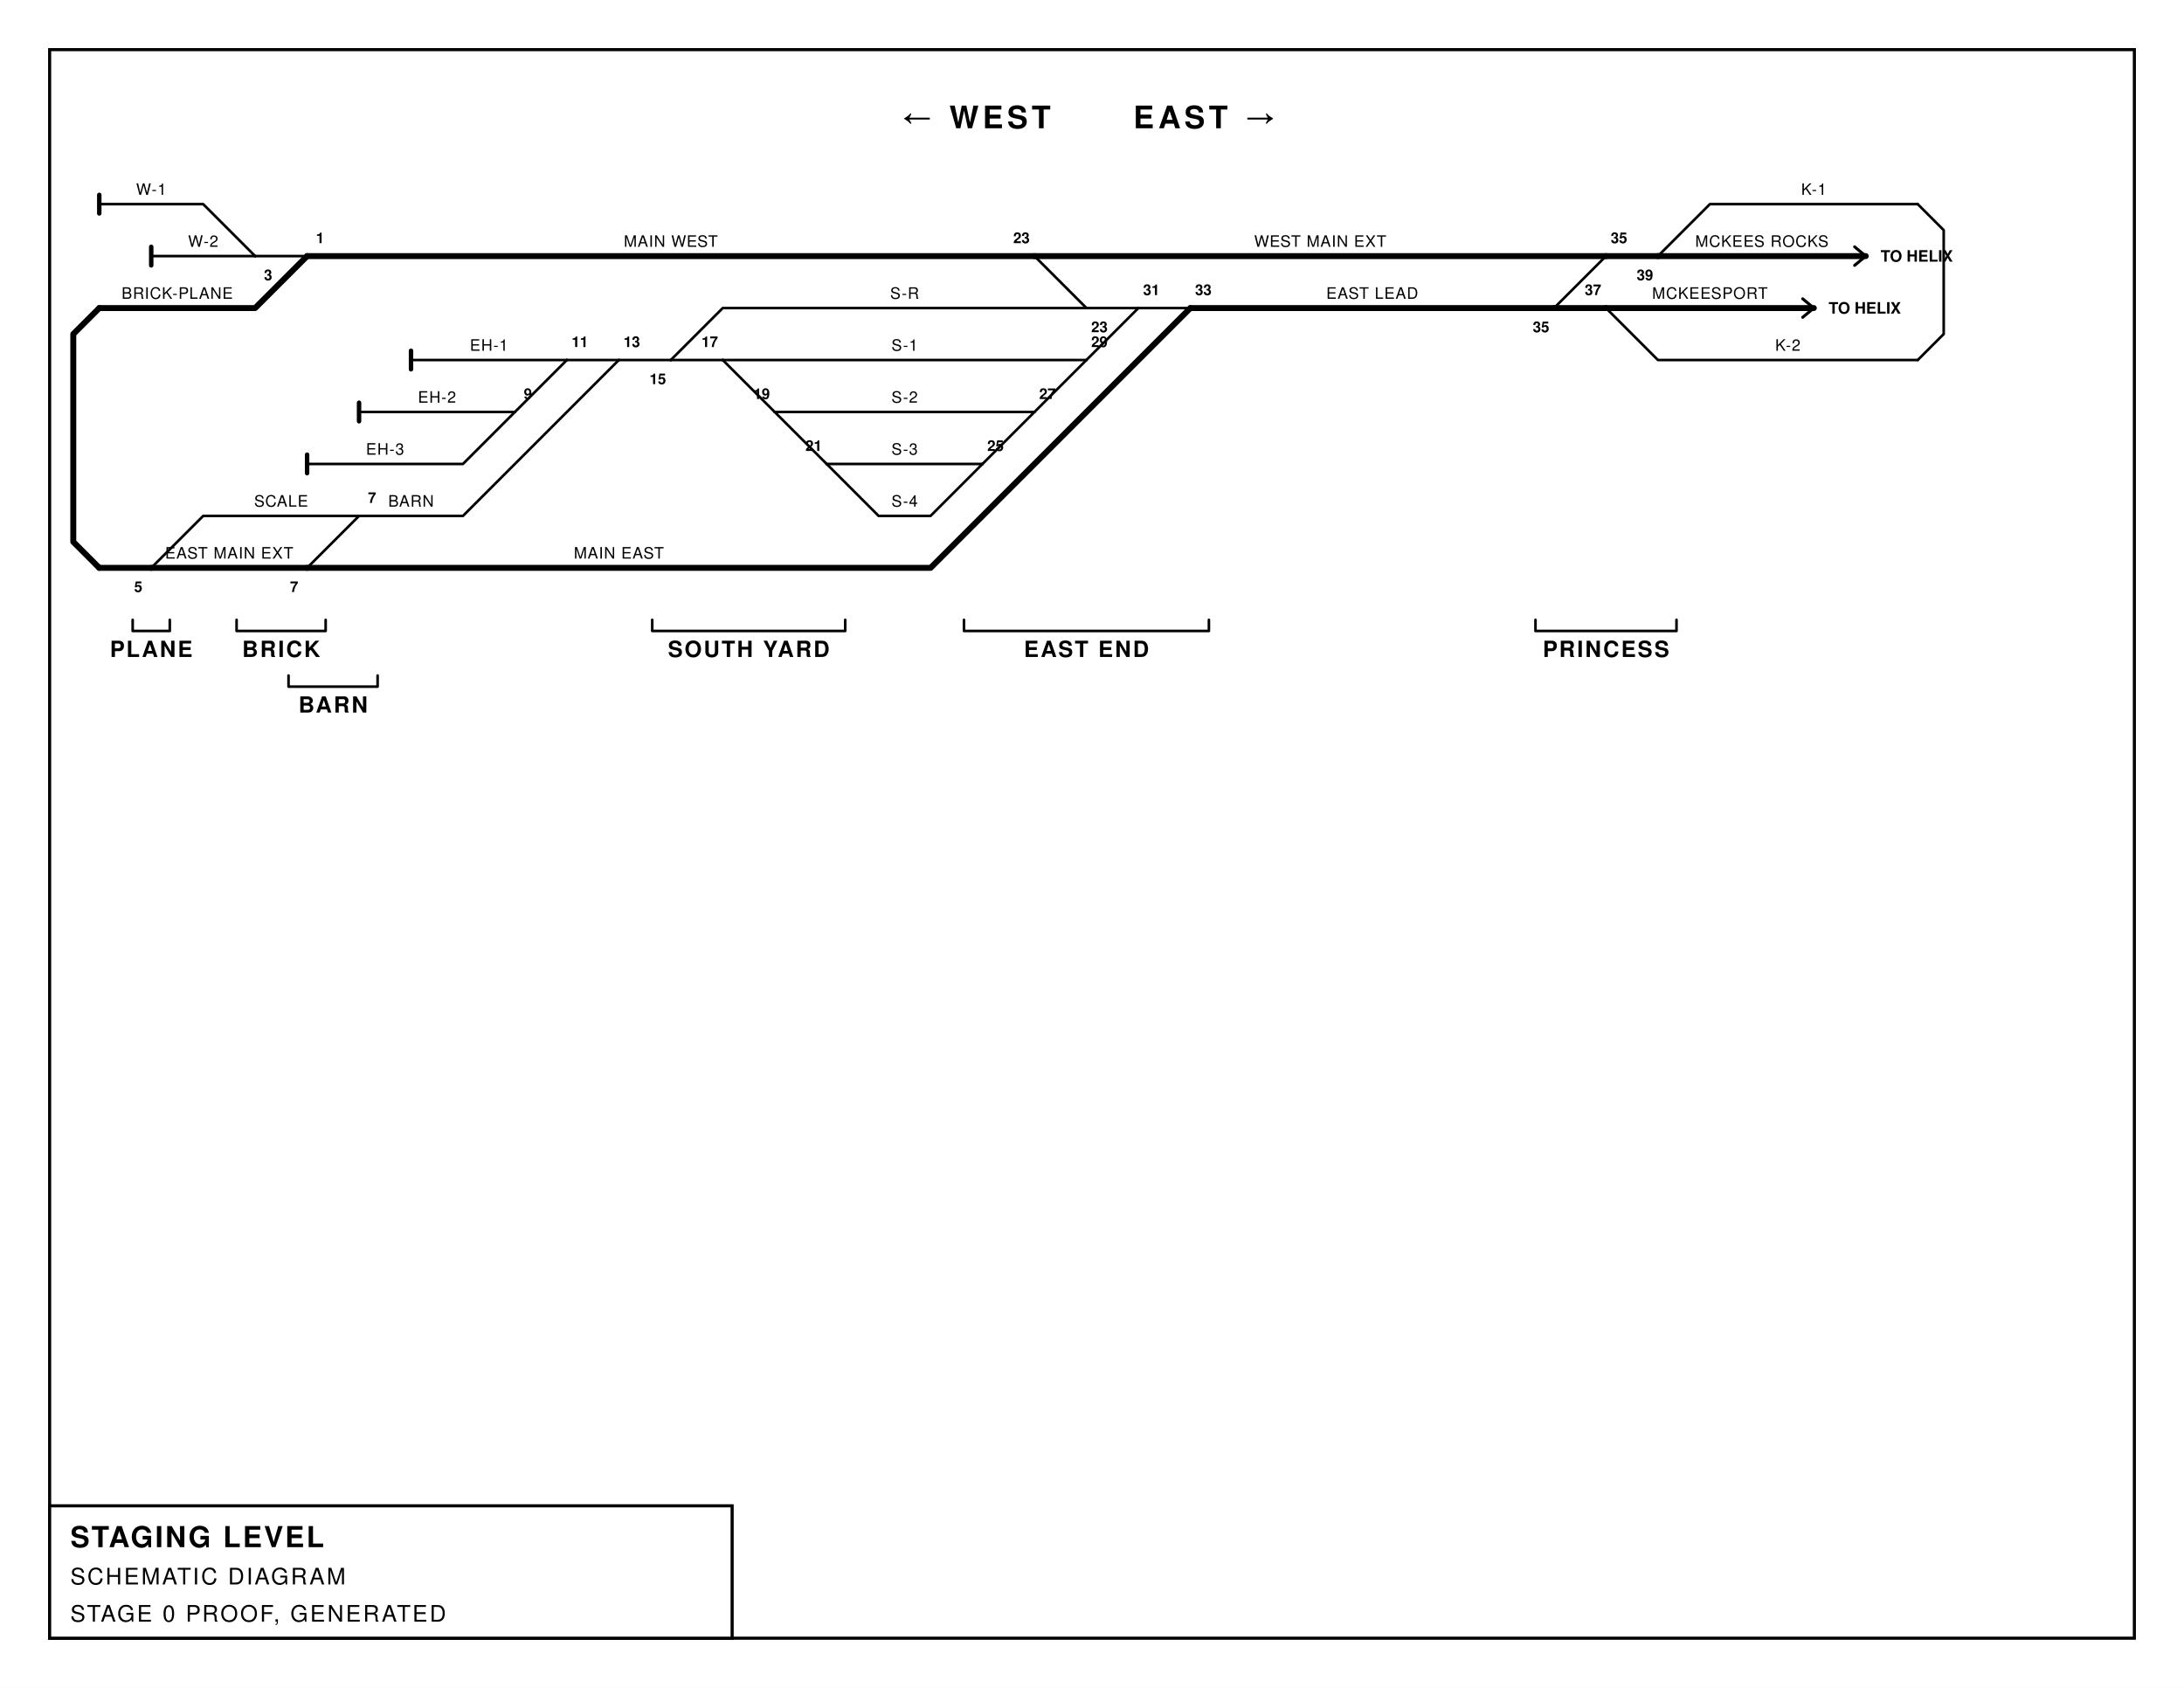
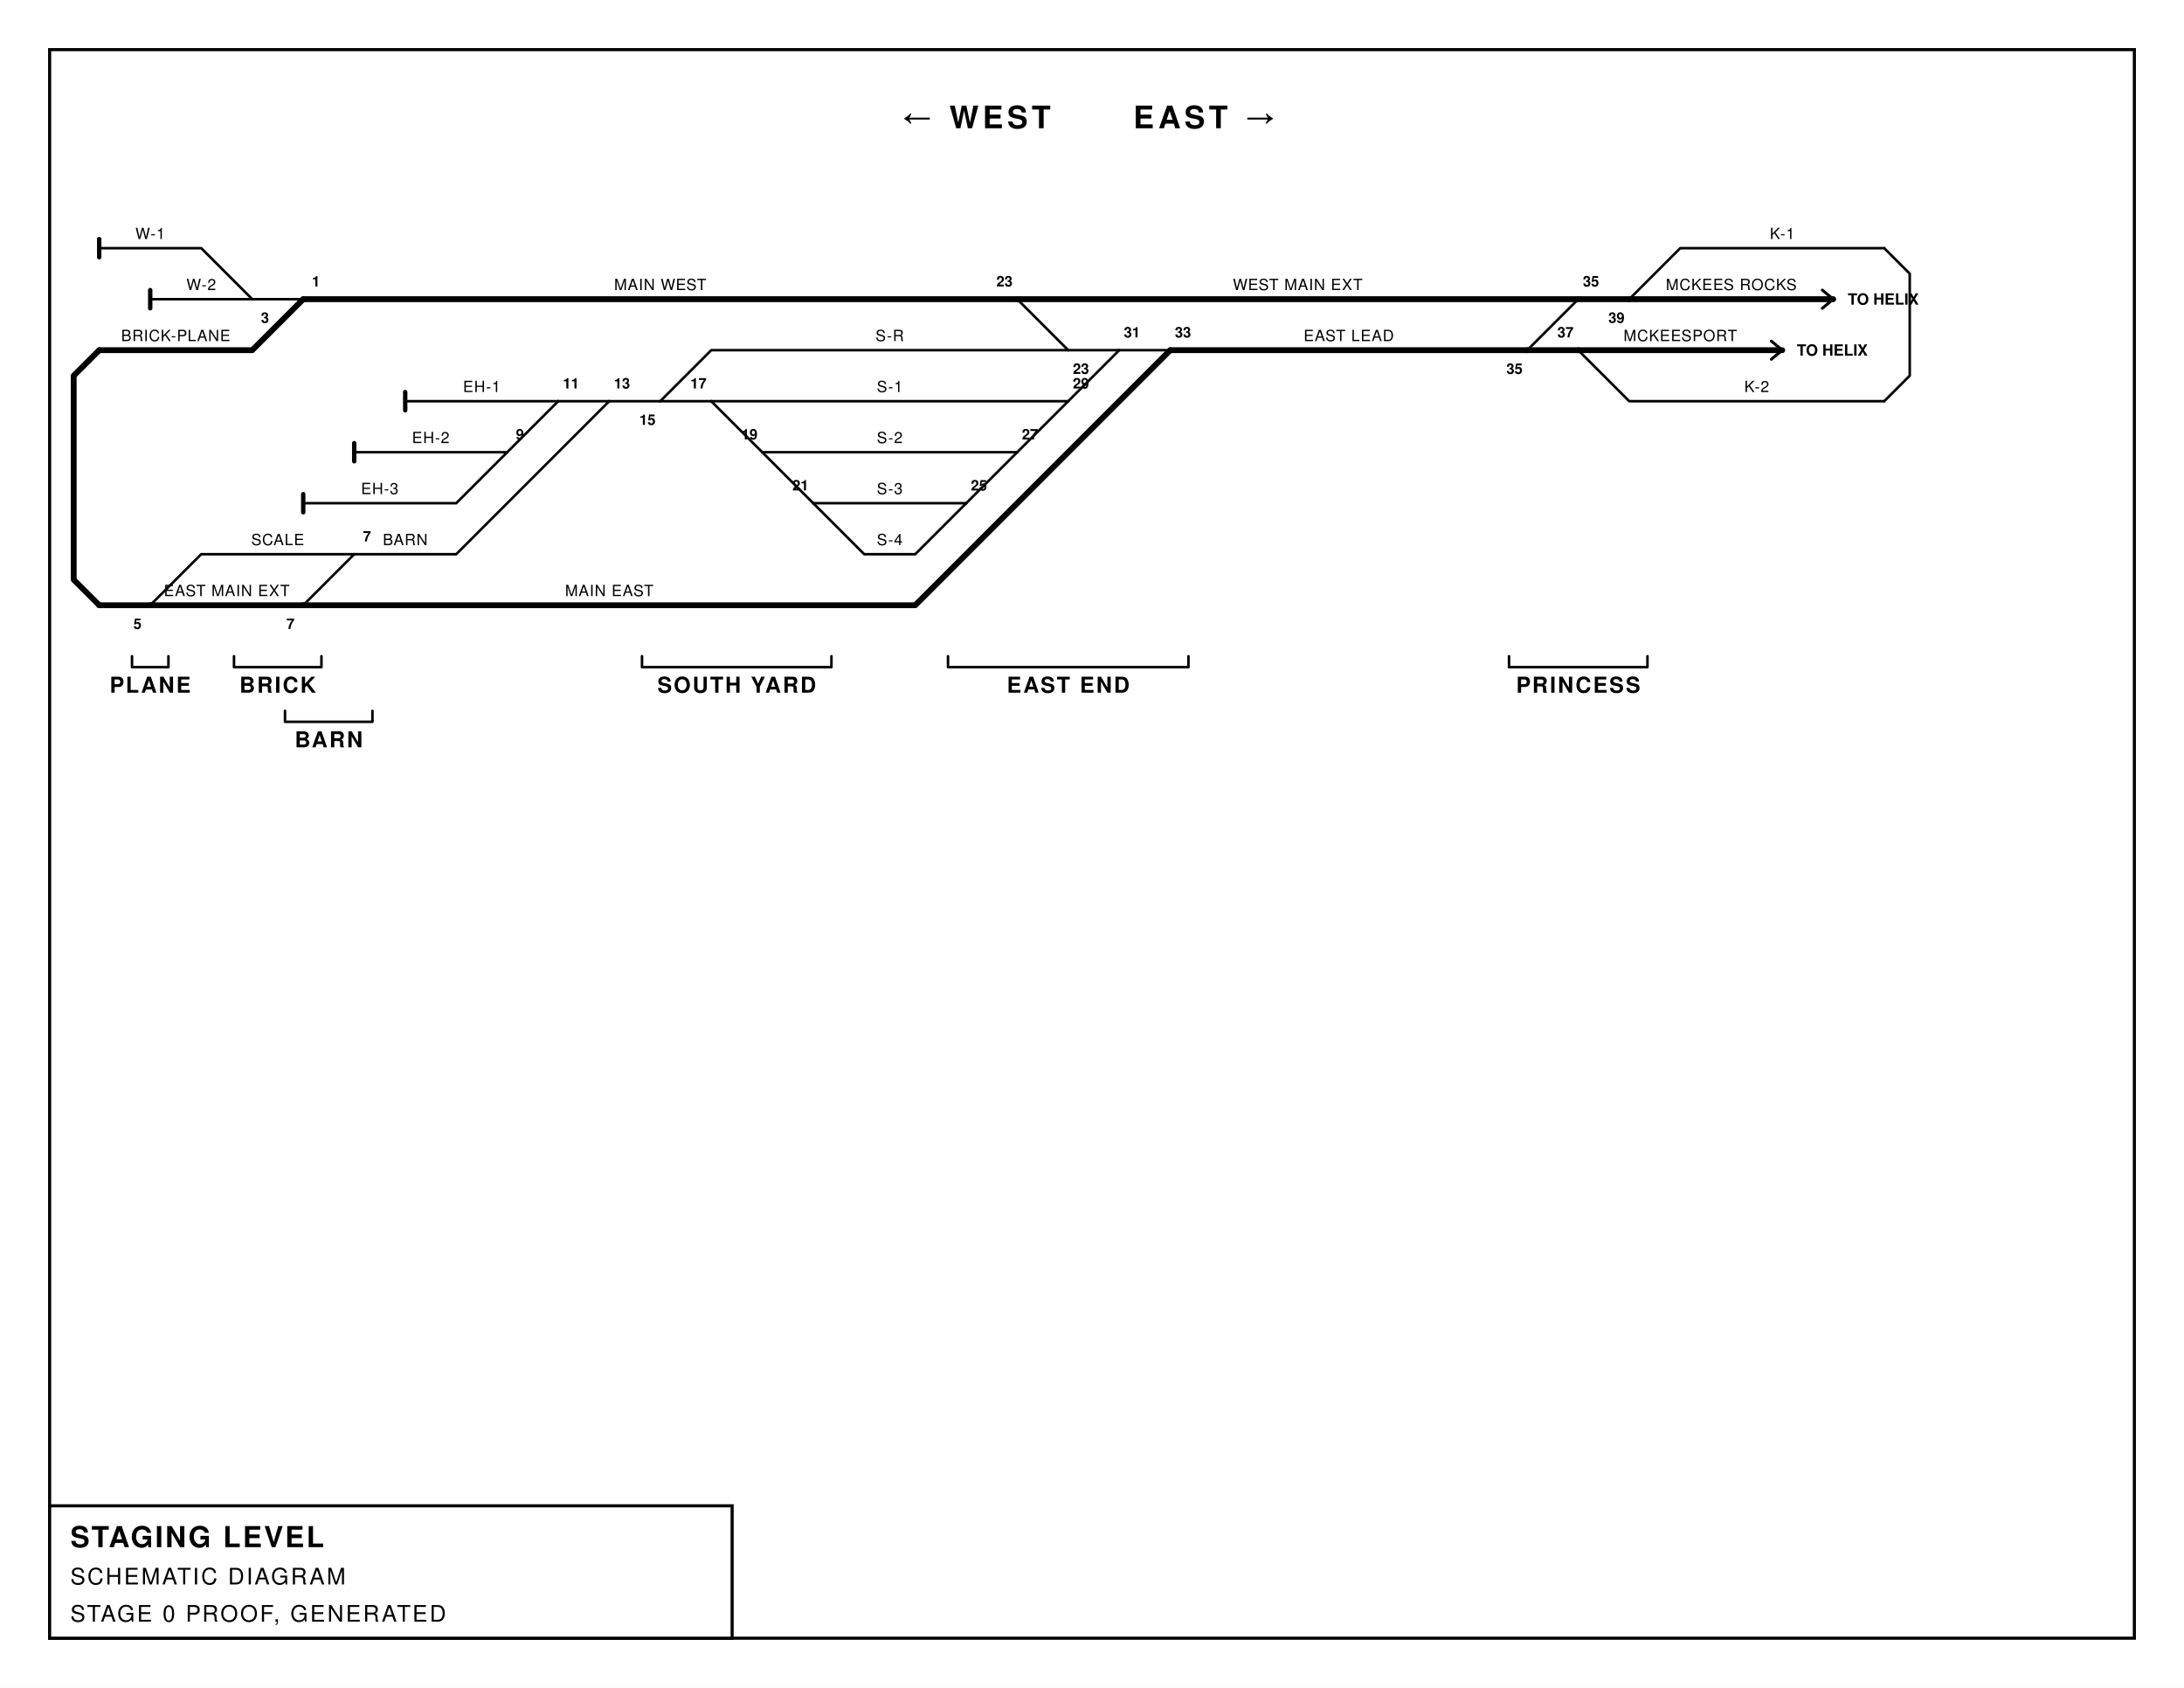
<svg xmlns="http://www.w3.org/2000/svg" viewBox="0 0 1056 816" width="1056" height="816" font-family="'Helvetica Neue',Helvetica,Arial,sans-serif">
  <rect width="1056" height="816" fill="#fff" />
  <rect x="24" y="24" width="1008" height="768" fill="none" stroke="#000" stroke-width="1.5" />
-   <g transform="translate(4.934579,0) scale(0.8971963)" fill="none" stroke="#000" stroke-linecap="round" stroke-linejoin="round">
-     <path d="M552.0,138.0 L580.0,166.0" stroke-width="1.4" />
-     <path d="M832.0,166.0 L860.0,138.0" stroke-width="1.4" />
-     <path d="M160.0,306.0 L188.0,278.0" stroke-width="1.4" />
-     <path d="M188.0,278.0 L244.0,278.0 L328.0,194.0" stroke-width="1.4" />
-     <path d="M76.0,306.0 L160.0,306.0" stroke-width="3.2" />
-     <path d="M160.0,138.0 L552.0,138.0" stroke-width="3.2" />
-     <path d="M132.0,138.0 L160.0,138.0" stroke-width="1.4" />
-     <path d="M48.0,166.0 L132.0,166.0 L160.0,138.0" stroke-width="3.2" />
-     <path d="M48.0,306.0 L76.0,306.0" stroke-width="3.2" />
-     <path d="M524.0,250.0 L552.0,222.0" stroke-width="1.4" />
-     <path d="M440.0,250.0 L468.0,278.0 L496.0,278.0 L524.0,250.0" stroke-width="1.4" />
-     <path d="M440.0,250.0 L524.0,250.0" stroke-width="1.4" />
-     <path d="M356.0,194.0 L384.0,166.0 L580.0,166.0" stroke-width="1.4" />
-     <path d="M356.0,194.0 L384.0,194.0" stroke-width="1.4" />
-     <path d="M384.0,194.0 L412.0,222.0" stroke-width="1.4" />
-     <path d="M384.0,194.0 L580.0,194.0" stroke-width="1.4" />
-     <path d="M636.0,166.0 L832.0,166.0" stroke-width="3.2" />
-     <path d="M608.0,166.0 L636.0,166.0" stroke-width="1.4" />
-     <path d="M160.0,306.0 L496.0,306.0 L636.0,166.0" stroke-width="3.2" />
-     <path d="M48.0,110.0 L104.0,110.0 L132.0,138.0" stroke-width="1.4" />
-     <path d="M76.0,138.0 L132.0,138.0" stroke-width="1.4" />
-     <path d="M580.0,194.0 L608.0,166.0" stroke-width="1.4" />
-     <path d="M552.0,222.0 L580.0,194.0" stroke-width="1.4" />
-     <path d="M412.0,222.0 L440.0,250.0" stroke-width="1.4" />
-     <path d="M860.0,138.0 L888.0,138.0" stroke-width="3.2" />
-     <path d="M552.0,138.0 L860.0,138.0" stroke-width="3.2" />
-     <path d="M412.0,222.0 L552.0,222.0" stroke-width="1.4" />
-     <path d="M580.0,166.0 L608.0,166.0" stroke-width="1.4" />
-     <path d="M888.0,138.0 L1000.0,138.0" stroke-width="3.2" />
-     <path d="M888.0,138.0 L916.0,110.0 L1028.0,110.0" stroke-width="1.4" />
-     <path d="M860.0,166.0 L888.0,194.0 L1028.0,194.0" stroke-width="1.4" />
-     <path d="M832.0,166.0 L860.0,166.0" stroke-width="3.2" />
-     <path d="M860.0,166.0 L972.0,166.0" stroke-width="3.2" />
-     <path d="M328.0,194.0 L356.0,194.0" stroke-width="1.4" />
-     <path d="M76.0,306.0 L104.0,278.0 L188.0,278.0" stroke-width="1.4" />
-     <path d="M188.0,222.0 L272.0,222.0" stroke-width="1.4" />
-     <path d="M160.0,250.0 L244.0,250.0 L272.0,222.0" stroke-width="1.4" />
-     <path d="M272.0,222.0 L300.0,194.0" stroke-width="1.4" />
-     <path d="M300.0,194.0 L328.0,194.0" stroke-width="1.4" />
-     <path d="M216.0,194.0 L300.0,194.0" stroke-width="1.4" />
-     <path d="M48.0,166.0 L34.0,180.0 L34.0,292.0 L48.0,306.0" stroke-width="3.2" />
-     <path d="M1028.0,110.0 L1042.0,124.0 L1042.0,180.0 L1028.0,194.0" stroke-width="1.4" />
-     <path d="M48.0,105.0 L48.0,115.0" stroke-width="2.4" />
-     <path d="M76.0,133.0 L76.0,143.0" stroke-width="2.4" />
-     <path d="M1000.0,138.0 m-6,-5 l6,5 l-6,5" stroke-width="1.6" />
-     <path d="M972.0,166.0 m-6,-5 l6,5 l-6,5" stroke-width="1.6" />
-     <path d="M188.0,217.0 L188.0,227.0" stroke-width="2.4" />
-     <path d="M160.0,245.0 L160.0,255.0" stroke-width="2.4" />
-     <path d="M216.0,189.0 L216.0,199.0" stroke-width="2.4" />
-     <path d="M122.0,334 L122.0,340 L170.0,340 L170.0,334" stroke-width="1.4" />
-     <path d="M66.0,334 L66.0,340 L86.0,340 L86.0,334" stroke-width="1.4" />
-     <path d="M150.0,364 L150.0,370 L198.0,370 L198.0,364" stroke-width="1.4" />
-     <path d="M346.0,334 L346.0,340 L450.0,340 L450.0,334" stroke-width="1.4" />
-     <path d="M514.0,334 L514.0,340 L646.0,340 L646.0,334" stroke-width="1.4" />
-     <path d="M822.0,334 L822.0,340 L898.0,340 L898.0,334" stroke-width="1.4" />
-     <text x="216.0" y="273.0" font-size="8.5" text-anchor="middle" font-weight="normal" fill="#000" stroke="none" letter-spacing="0.4">BARN</text>
-     <text x="118.0" y="301.0" font-size="8.5" text-anchor="middle" font-weight="normal" fill="#000" stroke="none" letter-spacing="0.4">EAST MAIN EXT</text>
-     <text x="356.0" y="133.0" font-size="8.5" text-anchor="middle" font-weight="normal" fill="#000" stroke="none" letter-spacing="0.4">MAIN WEST</text>
-     <text x="90.0" y="161.0" font-size="8.5" text-anchor="middle" font-weight="normal" fill="#000" stroke="none" letter-spacing="0.4">BRICK-PLANE</text>
-     <text x="482.0" y="273.0" font-size="8.5" text-anchor="middle" font-weight="normal" fill="#000" stroke="none" letter-spacing="0.4">S-4</text>
-     <text x="482.0" y="245.0" font-size="8.5" text-anchor="middle" font-weight="normal" fill="#000" stroke="none" letter-spacing="0.4">S-3</text>
-     <text x="482.0" y="161.0" font-size="8.5" text-anchor="middle" font-weight="normal" fill="#000" stroke="none" letter-spacing="0.4">S-R</text>
-     <text x="482.0" y="189.0" font-size="8.5" text-anchor="middle" font-weight="normal" fill="#000" stroke="none" letter-spacing="0.4">S-1</text>
-     <text x="734.0" y="161.0" font-size="8.5" text-anchor="middle" font-weight="normal" fill="#000" stroke="none" letter-spacing="0.4">EAST LEAD</text>
-     <text x="328.0" y="301.0" font-size="8.5" text-anchor="middle" font-weight="normal" fill="#000" stroke="none" letter-spacing="0.4">MAIN EAST</text>
-     <text x="76.0" y="105.0" font-size="8.5" text-anchor="middle" font-weight="normal" fill="#000" stroke="none" letter-spacing="0.4">W-1</text>
-     <text x="104.0" y="133.0" font-size="8.5" text-anchor="middle" font-weight="normal" fill="#000" stroke="none" letter-spacing="0.4">W-2</text>
-     <text x="706.0" y="133.0" font-size="8.5" text-anchor="middle" font-weight="normal" fill="#000" stroke="none" letter-spacing="0.4">WEST MAIN EXT</text>
-     <text x="482.0" y="217.0" font-size="8.5" text-anchor="middle" font-weight="normal" fill="#000" stroke="none" letter-spacing="0.4">S-2</text>
-     <text x="944.0" y="133.0" font-size="8.5" text-anchor="middle" font-weight="normal" fill="#000" stroke="none" letter-spacing="0.4">MCKEES ROCKS</text>
-     <text x="972.0" y="105.0" font-size="8.5" text-anchor="middle" font-weight="normal" fill="#000" stroke="none" letter-spacing="0.4">K-1</text>
-     <text x="958.0" y="189.0" font-size="8.5" text-anchor="middle" font-weight="normal" fill="#000" stroke="none" letter-spacing="0.4">K-2</text>
-     <text x="916.0" y="161.0" font-size="8.5" text-anchor="middle" font-weight="normal" fill="#000" stroke="none" letter-spacing="0.4">MCKEESPORT</text>
-     <text x="146.0" y="273.0" font-size="8.5" text-anchor="middle" font-weight="normal" fill="#000" stroke="none" letter-spacing="0.4">SCALE</text>
-     <text x="230.0" y="217.0" font-size="8.5" text-anchor="middle" font-weight="normal" fill="#000" stroke="none" letter-spacing="0.4">EH-2</text>
-     <text x="202.0" y="245.0" font-size="8.5" text-anchor="middle" font-weight="normal" fill="#000" stroke="none" letter-spacing="0.4">EH-3</text>
-     <text x="258.0" y="189.0" font-size="8.5" text-anchor="middle" font-weight="normal" fill="#000" stroke="none" letter-spacing="0.4">EH-1</text>
-     <text x="167.0" y="131.0" font-size="8" text-anchor="middle" font-weight="bold" fill="#000" stroke="none">1</text>
-     <text x="531.0" y="243.0" font-size="8" text-anchor="middle" font-weight="bold" fill="#000" stroke="none">25</text>
-     <text x="377.0" y="187.0" font-size="8" text-anchor="middle" font-weight="bold" fill="#000" stroke="none">17</text>
-     <text x="643.0" y="159.0" font-size="8" text-anchor="middle" font-weight="bold" fill="#000" stroke="none">33</text>
-     <text x="139.0" y="151.0" font-size="8" text-anchor="middle" font-weight="bold" fill="#000" stroke="none">3</text>
-     <text x="69.0" y="319.0" font-size="8" text-anchor="middle" font-weight="bold" fill="#000" stroke="none">5</text>
-     <text x="587.0" y="187.0" font-size="8" text-anchor="middle" font-weight="bold" fill="#000" stroke="none">29</text>
-     <text x="433.0" y="243.0" font-size="8" text-anchor="middle" font-weight="bold" fill="#000" stroke="none">21</text>
-     <text x="559.0" y="215.0" font-size="8" text-anchor="middle" font-weight="bold" fill="#000" stroke="none">27</text>
-     <text x="545.0" y="131.0" font-size="8" text-anchor="middle" font-weight="bold" fill="#000" stroke="none">23</text>
-     <text x="587.0" y="179.0" font-size="8" text-anchor="middle" font-weight="bold" fill="#000" stroke="none">23</text>
-     <text x="615.0" y="159.0" font-size="8" text-anchor="middle" font-weight="bold" fill="#000" stroke="none">31</text>
-     <text x="881.0" y="151.0" font-size="8" text-anchor="middle" font-weight="bold" fill="#000" stroke="none">39</text>
-     <text x="405.0" y="215.0" font-size="8" text-anchor="middle" font-weight="bold" fill="#000" stroke="none">19</text>
-     <text x="853.0" y="159.0" font-size="8" text-anchor="middle" font-weight="bold" fill="#000" stroke="none">37</text>
-     <text x="349.0" y="207.0" font-size="8" text-anchor="middle" font-weight="bold" fill="#000" stroke="none">15</text>
-     <text x="867.0" y="131.0" font-size="8" text-anchor="middle" font-weight="bold" fill="#000" stroke="none">35</text>
-     <text x="825.0" y="179.0" font-size="8" text-anchor="middle" font-weight="bold" fill="#000" stroke="none">35</text>
-     <text x="335.0" y="187.0" font-size="8" text-anchor="middle" font-weight="bold" fill="#000" stroke="none">13</text>
-     <text x="279.0" y="215.0" font-size="8" text-anchor="middle" font-weight="bold" fill="#000" stroke="none">9</text>
-     <text x="195.0" y="271.0" font-size="8" text-anchor="middle" font-weight="bold" fill="#000" stroke="none">7</text>
-     <text x="153.0" y="319.0" font-size="8" text-anchor="middle" font-weight="bold" fill="#000" stroke="none">7</text>
-     <text x="307.0" y="187.0" font-size="8" text-anchor="middle" font-weight="bold" fill="#000" stroke="none">11</text>
-     <text x="1008.0" y="141.0" font-size="8.5" text-anchor="start" font-weight="bold" fill="#000" stroke="none">TO HELIX</text>
-     <text x="980.0" y="169.0" font-size="8.5" text-anchor="start" font-weight="bold" fill="#000" stroke="none">TO HELIX</text>
-     <text x="146.0" y="354.0" font-size="12" text-anchor="middle" font-weight="bold" fill="#000" stroke="none" letter-spacing="1">BRICK</text>
-     <text x="76.0" y="354.0" font-size="12" text-anchor="middle" font-weight="bold" fill="#000" stroke="none" letter-spacing="1">PLANE</text>
-     <text x="174.0" y="384.0" font-size="12" text-anchor="middle" font-weight="bold" fill="#000" stroke="none" letter-spacing="1">BARN</text>
-     <text x="398.0" y="354.0" font-size="12" text-anchor="middle" font-weight="bold" fill="#000" stroke="none" letter-spacing="1">SOUTH YARD</text>
-     <text x="580.0" y="354.0" font-size="12" text-anchor="middle" font-weight="bold" fill="#000" stroke="none" letter-spacing="1">EAST END</text>
-     <text x="860.0" y="354.0" font-size="12" text-anchor="middle" font-weight="bold" fill="#000" stroke="none" letter-spacing="1">PRINCESS</text>
+   <g transform="translate(5.7,14.3) scale(0.8807)" fill="none" stroke="#000" stroke-linecap="round" stroke-linejoin="round">
+     <path d="M552.0,148.0 L580.0,176.0" stroke-width="1.4" />
+     <path d="M832.0,176.0 L860.0,148.0" stroke-width="1.4" />
+     <path d="M160.0,316.0 L188.0,288.0" stroke-width="1.4" />
+     <path d="M188.0,288.0 L244.0,288.0 L328.0,204.0" stroke-width="1.4" />
+     <path d="M76.0,316.0 L160.0,316.0" stroke-width="3.2" />
+     <path d="M160.0,148.0 L552.0,148.0" stroke-width="3.2" />
+     <path d="M132.0,148.0 L160.0,148.0" stroke-width="1.4" />
+     <path d="M48.0,176.0 L132.0,176.0 L160.0,148.0" stroke-width="3.2" />
+     <path d="M48.0,316.0 L76.0,316.0" stroke-width="3.2" />
+     <path d="M524.0,260.0 L552.0,232.0" stroke-width="1.4" />
+     <path d="M440.0,260.0 L468.0,288.0 L496.0,288.0 L524.0,260.0" stroke-width="1.4" />
+     <path d="M440.0,260.0 L524.0,260.0" stroke-width="1.4" />
+     <path d="M356.0,204.0 L384.0,176.0 L580.0,176.0" stroke-width="1.4" />
+     <path d="M356.0,204.0 L384.0,204.0" stroke-width="1.4" />
+     <path d="M384.0,204.0 L412.0,232.0" stroke-width="1.4" />
+     <path d="M384.0,204.0 L580.0,204.0" stroke-width="1.4" />
+     <path d="M636.0,176.0 L832.0,176.0" stroke-width="3.2" />
+     <path d="M608.0,176.0 L636.0,176.0" stroke-width="1.4" />
+     <path d="M160.0,316.0 L496.0,316.0 L636.0,176.0" stroke-width="3.2" />
+     <path d="M48.0,120.0 L104.0,120.0 L132.0,148.0" stroke-width="1.4" />
+     <path d="M76.0,148.0 L132.0,148.0" stroke-width="1.4" />
+     <path d="M580.0,204.0 L608.0,176.0" stroke-width="1.4" />
+     <path d="M552.0,232.0 L580.0,204.0" stroke-width="1.4" />
+     <path d="M412.0,232.0 L440.0,260.0" stroke-width="1.4" />
+     <path d="M860.0,148.0 L888.0,148.0" stroke-width="3.2" />
+     <path d="M552.0,148.0 L860.0,148.0" stroke-width="3.2" />
+     <path d="M412.0,232.0 L552.0,232.0" stroke-width="1.4" />
+     <path d="M580.0,176.0 L608.0,176.0" stroke-width="1.4" />
+     <path d="M888.0,148.0 L1000.0,148.0" stroke-width="3.2" />
+     <path d="M888.0,148.0 L916.0,120.0 L1028.0,120.0" stroke-width="1.4" />
+     <path d="M860.0,176.0 L888.0,204.0 L1028.0,204.0" stroke-width="1.4" />
+     <path d="M832.0,176.0 L860.0,176.0" stroke-width="3.2" />
+     <path d="M860.0,176.0 L972.0,176.0" stroke-width="3.2" />
+     <path d="M328.0,204.0 L356.0,204.0" stroke-width="1.4" />
+     <path d="M76.0,316.0 L104.0,288.0 L188.0,288.0" stroke-width="1.4" />
+     <path d="M188.0,232.0 L272.0,232.0" stroke-width="1.4" />
+     <path d="M160.0,260.0 L244.0,260.0 L272.0,232.0" stroke-width="1.4" />
+     <path d="M272.0,232.0 L300.0,204.0" stroke-width="1.4" />
+     <path d="M300.0,204.0 L328.0,204.0" stroke-width="1.4" />
+     <path d="M216.0,204.0 L300.0,204.0" stroke-width="1.4" />
+     <path d="M48.0,176.0 L34.0,190.0 L34.0,302.0 L48.0,316.0" stroke-width="3.2" />
+     <path d="M1028.0,120.0 L1042.0,134.0 L1042.0,190.0 L1028.0,204.0" stroke-width="1.4" />
+     <path d="M48.0,115.0 L48.0,125.0" stroke-width="2.4" />
+     <path d="M76.0,143.0 L76.0,153.0" stroke-width="2.4" />
+     <path d="M1000.0,148.0 m-6,-5 l6,5 l-6,5" stroke-width="1.6" />
+     <path d="M972.0,176.0 m-6,-5 l6,5 l-6,5" stroke-width="1.6" />
+     <path d="M188.0,227.0 L188.0,237.0" stroke-width="2.4" />
+     <path d="M160.0,255.0 L160.0,265.0" stroke-width="2.4" />
+     <path d="M216.0,199.0 L216.0,209.0" stroke-width="2.4" />
+     <path d="M122.0,344 L122.0,350 L170.0,350 L170.0,344" stroke-width="1.4" />
+     <path d="M66.0,344 L66.0,350 L86.0,350 L86.0,344" stroke-width="1.4" />
+     <path d="M150.0,374 L150.0,380 L198.0,380 L198.0,374" stroke-width="1.4" />
+     <path d="M346.0,344 L346.0,350 L450.0,350 L450.0,344" stroke-width="1.4" />
+     <path d="M514.0,344 L514.0,350 L646.0,350 L646.0,344" stroke-width="1.4" />
+     <path d="M822.0,344 L822.0,350 L898.0,350 L898.0,344" stroke-width="1.4" />
+     <text x="216.0" y="283.0" font-size="8.5" text-anchor="middle" font-weight="normal" fill="#000" stroke="none" letter-spacing="0.4">BARN</text>
+     <text x="118.0" y="311.0" font-size="8.5" text-anchor="middle" font-weight="normal" fill="#000" stroke="none" letter-spacing="0.4">EAST MAIN EXT</text>
+     <text x="356.0" y="143.0" font-size="8.5" text-anchor="middle" font-weight="normal" fill="#000" stroke="none" letter-spacing="0.4">MAIN WEST</text>
+     <text x="90.0" y="171.0" font-size="8.5" text-anchor="middle" font-weight="normal" fill="#000" stroke="none" letter-spacing="0.4">BRICK-PLANE</text>
+     <text x="482.0" y="283.0" font-size="8.5" text-anchor="middle" font-weight="normal" fill="#000" stroke="none" letter-spacing="0.4">S-4</text>
+     <text x="482.0" y="255.0" font-size="8.5" text-anchor="middle" font-weight="normal" fill="#000" stroke="none" letter-spacing="0.4">S-3</text>
+     <text x="482.0" y="171.0" font-size="8.5" text-anchor="middle" font-weight="normal" fill="#000" stroke="none" letter-spacing="0.4">S-R</text>
+     <text x="482.0" y="199.0" font-size="8.5" text-anchor="middle" font-weight="normal" fill="#000" stroke="none" letter-spacing="0.4">S-1</text>
+     <text x="734.0" y="171.0" font-size="8.5" text-anchor="middle" font-weight="normal" fill="#000" stroke="none" letter-spacing="0.4">EAST LEAD</text>
+     <text x="328.0" y="311.0" font-size="8.5" text-anchor="middle" font-weight="normal" fill="#000" stroke="none" letter-spacing="0.4">MAIN EAST</text>
+     <text x="76.0" y="115.0" font-size="8.5" text-anchor="middle" font-weight="normal" fill="#000" stroke="none" letter-spacing="0.4">W-1</text>
+     <text x="104.0" y="143.0" font-size="8.5" text-anchor="middle" font-weight="normal" fill="#000" stroke="none" letter-spacing="0.4">W-2</text>
+     <text x="706.0" y="143.0" font-size="8.5" text-anchor="middle" font-weight="normal" fill="#000" stroke="none" letter-spacing="0.4">WEST MAIN EXT</text>
+     <text x="482.0" y="227.0" font-size="8.5" text-anchor="middle" font-weight="normal" fill="#000" stroke="none" letter-spacing="0.4">S-2</text>
+     <text x="944.0" y="143.0" font-size="8.5" text-anchor="middle" font-weight="normal" fill="#000" stroke="none" letter-spacing="0.4">MCKEES ROCKS</text>
+     <text x="972.0" y="115.0" font-size="8.5" text-anchor="middle" font-weight="normal" fill="#000" stroke="none" letter-spacing="0.4">K-1</text>
+     <text x="958.0" y="199.0" font-size="8.5" text-anchor="middle" font-weight="normal" fill="#000" stroke="none" letter-spacing="0.4">K-2</text>
+     <text x="916.0" y="171.0" font-size="8.5" text-anchor="middle" font-weight="normal" fill="#000" stroke="none" letter-spacing="0.4">MCKEESPORT</text>
+     <text x="146.0" y="283.0" font-size="8.5" text-anchor="middle" font-weight="normal" fill="#000" stroke="none" letter-spacing="0.4">SCALE</text>
+     <text x="230.0" y="227.0" font-size="8.5" text-anchor="middle" font-weight="normal" fill="#000" stroke="none" letter-spacing="0.4">EH-2</text>
+     <text x="202.0" y="255.0" font-size="8.5" text-anchor="middle" font-weight="normal" fill="#000" stroke="none" letter-spacing="0.4">EH-3</text>
+     <text x="258.0" y="199.0" font-size="8.5" text-anchor="middle" font-weight="normal" fill="#000" stroke="none" letter-spacing="0.4">EH-1</text>
+     <text x="167.0" y="141.0" font-size="8" text-anchor="middle" font-weight="bold" fill="#000" stroke="none">1</text>
+     <text x="531.0" y="253.0" font-size="8" text-anchor="middle" font-weight="bold" fill="#000" stroke="none">25</text>
+     <text x="377.0" y="197.0" font-size="8" text-anchor="middle" font-weight="bold" fill="#000" stroke="none">17</text>
+     <text x="643.0" y="169.0" font-size="8" text-anchor="middle" font-weight="bold" fill="#000" stroke="none">33</text>
+     <text x="139.0" y="161.0" font-size="8" text-anchor="middle" font-weight="bold" fill="#000" stroke="none">3</text>
+     <text x="69.0" y="329.0" font-size="8" text-anchor="middle" font-weight="bold" fill="#000" stroke="none">5</text>
+     <text x="587.0" y="197.0" font-size="8" text-anchor="middle" font-weight="bold" fill="#000" stroke="none">29</text>
+     <text x="433.0" y="253.0" font-size="8" text-anchor="middle" font-weight="bold" fill="#000" stroke="none">21</text>
+     <text x="559.0" y="225.0" font-size="8" text-anchor="middle" font-weight="bold" fill="#000" stroke="none">27</text>
+     <text x="545.0" y="141.0" font-size="8" text-anchor="middle" font-weight="bold" fill="#000" stroke="none">23</text>
+     <text x="587.0" y="189.0" font-size="8" text-anchor="middle" font-weight="bold" fill="#000" stroke="none">23</text>
+     <text x="615.0" y="169.0" font-size="8" text-anchor="middle" font-weight="bold" fill="#000" stroke="none">31</text>
+     <text x="881.0" y="161.0" font-size="8" text-anchor="middle" font-weight="bold" fill="#000" stroke="none">39</text>
+     <text x="405.0" y="225.0" font-size="8" text-anchor="middle" font-weight="bold" fill="#000" stroke="none">19</text>
+     <text x="853.0" y="169.0" font-size="8" text-anchor="middle" font-weight="bold" fill="#000" stroke="none">37</text>
+     <text x="349.0" y="217.0" font-size="8" text-anchor="middle" font-weight="bold" fill="#000" stroke="none">15</text>
+     <text x="867.0" y="141.0" font-size="8" text-anchor="middle" font-weight="bold" fill="#000" stroke="none">35</text>
+     <text x="825.0" y="189.0" font-size="8" text-anchor="middle" font-weight="bold" fill="#000" stroke="none">35</text>
+     <text x="335.0" y="197.0" font-size="8" text-anchor="middle" font-weight="bold" fill="#000" stroke="none">13</text>
+     <text x="279.0" y="225.0" font-size="8" text-anchor="middle" font-weight="bold" fill="#000" stroke="none">9</text>
+     <text x="195.0" y="281.0" font-size="8" text-anchor="middle" font-weight="bold" fill="#000" stroke="none">7</text>
+     <text x="153.0" y="329.0" font-size="8" text-anchor="middle" font-weight="bold" fill="#000" stroke="none">7</text>
+     <text x="307.0" y="197.0" font-size="8" text-anchor="middle" font-weight="bold" fill="#000" stroke="none">11</text>
+     <text x="1008.0" y="151.0" font-size="8.5" text-anchor="start" font-weight="bold" fill="#000" stroke="none">TO HELIX</text>
+     <text x="980.0" y="179.0" font-size="8.5" text-anchor="start" font-weight="bold" fill="#000" stroke="none">TO HELIX</text>
+     <text x="146.0" y="364.0" font-size="12" text-anchor="middle" font-weight="bold" fill="#000" stroke="none" letter-spacing="1">BRICK</text>
+     <text x="76.0" y="364.0" font-size="12" text-anchor="middle" font-weight="bold" fill="#000" stroke="none" letter-spacing="1">PLANE</text>
+     <text x="174.0" y="394.0" font-size="12" text-anchor="middle" font-weight="bold" fill="#000" stroke="none" letter-spacing="1">BARN</text>
+     <text x="398.0" y="364.0" font-size="12" text-anchor="middle" font-weight="bold" fill="#000" stroke="none" letter-spacing="1">SOUTH YARD</text>
+     <text x="580.0" y="364.0" font-size="12" text-anchor="middle" font-weight="bold" fill="#000" stroke="none" letter-spacing="1">EAST END</text>
+     <text x="860.0" y="364.0" font-size="12" text-anchor="middle" font-weight="bold" fill="#000" stroke="none" letter-spacing="1">PRINCESS</text>
  </g>
  <text x="508.0" y="62" font-size="15" text-anchor="end" font-weight="bold" letter-spacing="2">← WEST</text>
  <text x="548.0" y="62" font-size="15" text-anchor="start" font-weight="bold" letter-spacing="2">EAST →</text>
  <rect x="24" y="728" width="330" height="64" fill="#fff" stroke="#000" stroke-width="1.5" />
  <text x="34" y="748" font-size="14" font-weight="bold" letter-spacing="1">STAGING LEVEL</text>
  <text x="34" y="766" font-size="11" font-weight="normal" letter-spacing="1">SCHEMATIC DIAGRAM</text>
  <text x="34" y="784" font-size="11" font-weight="normal" letter-spacing="1">STAGE 0 PROOF, GENERATED</text>
</svg>
